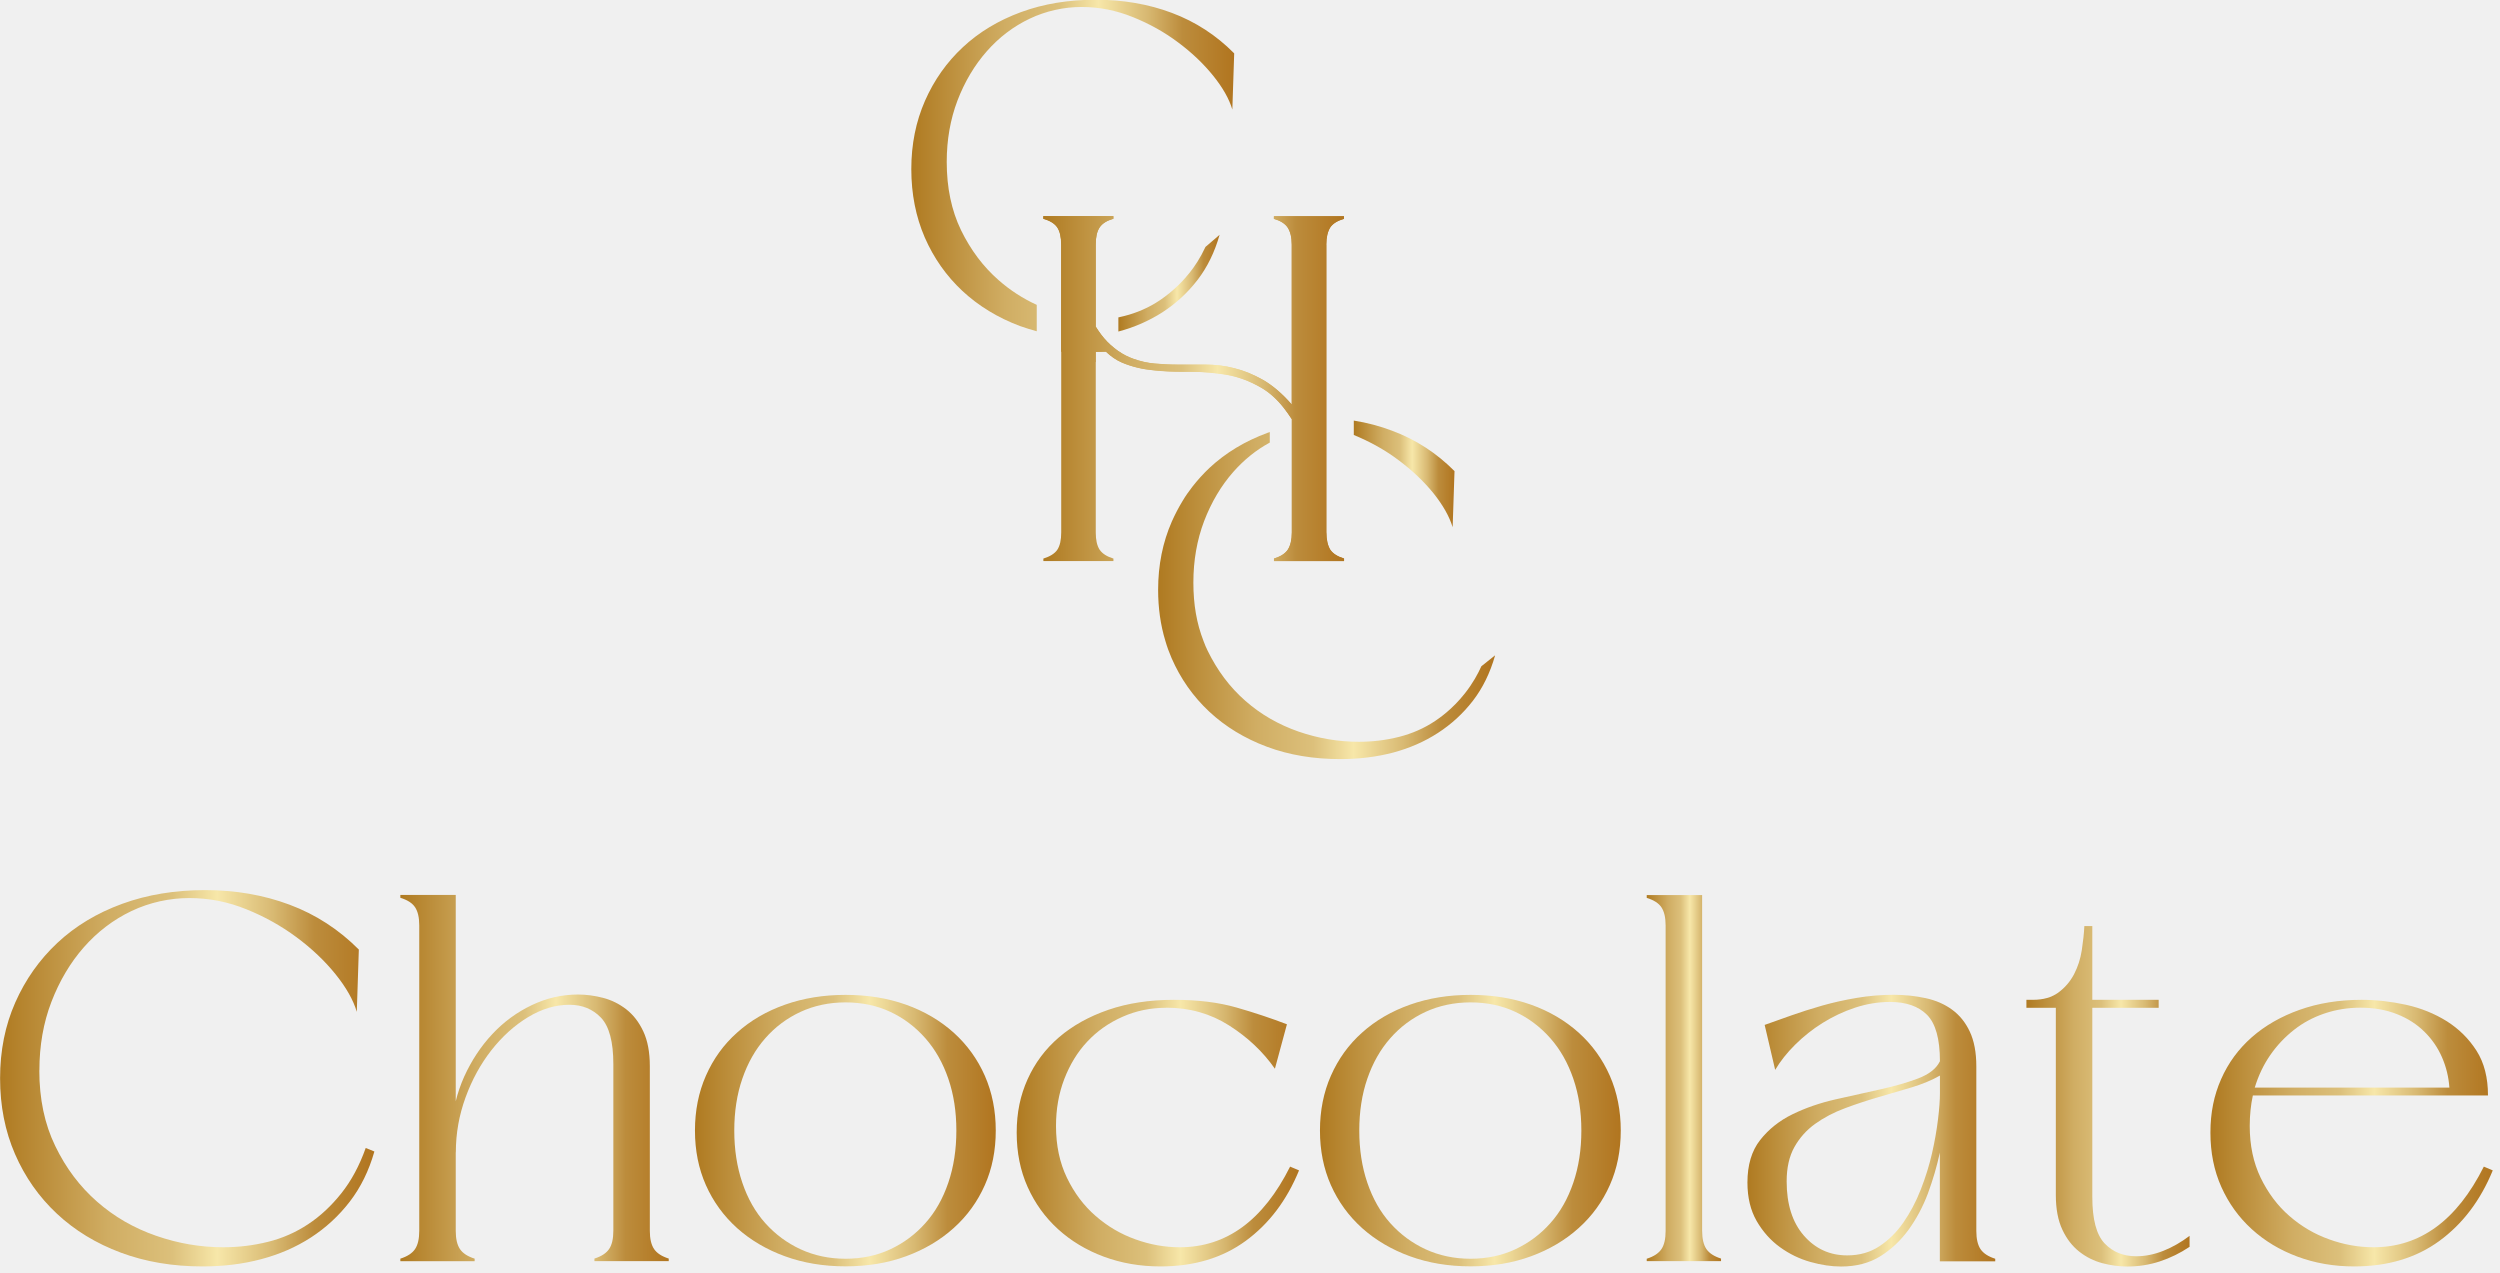
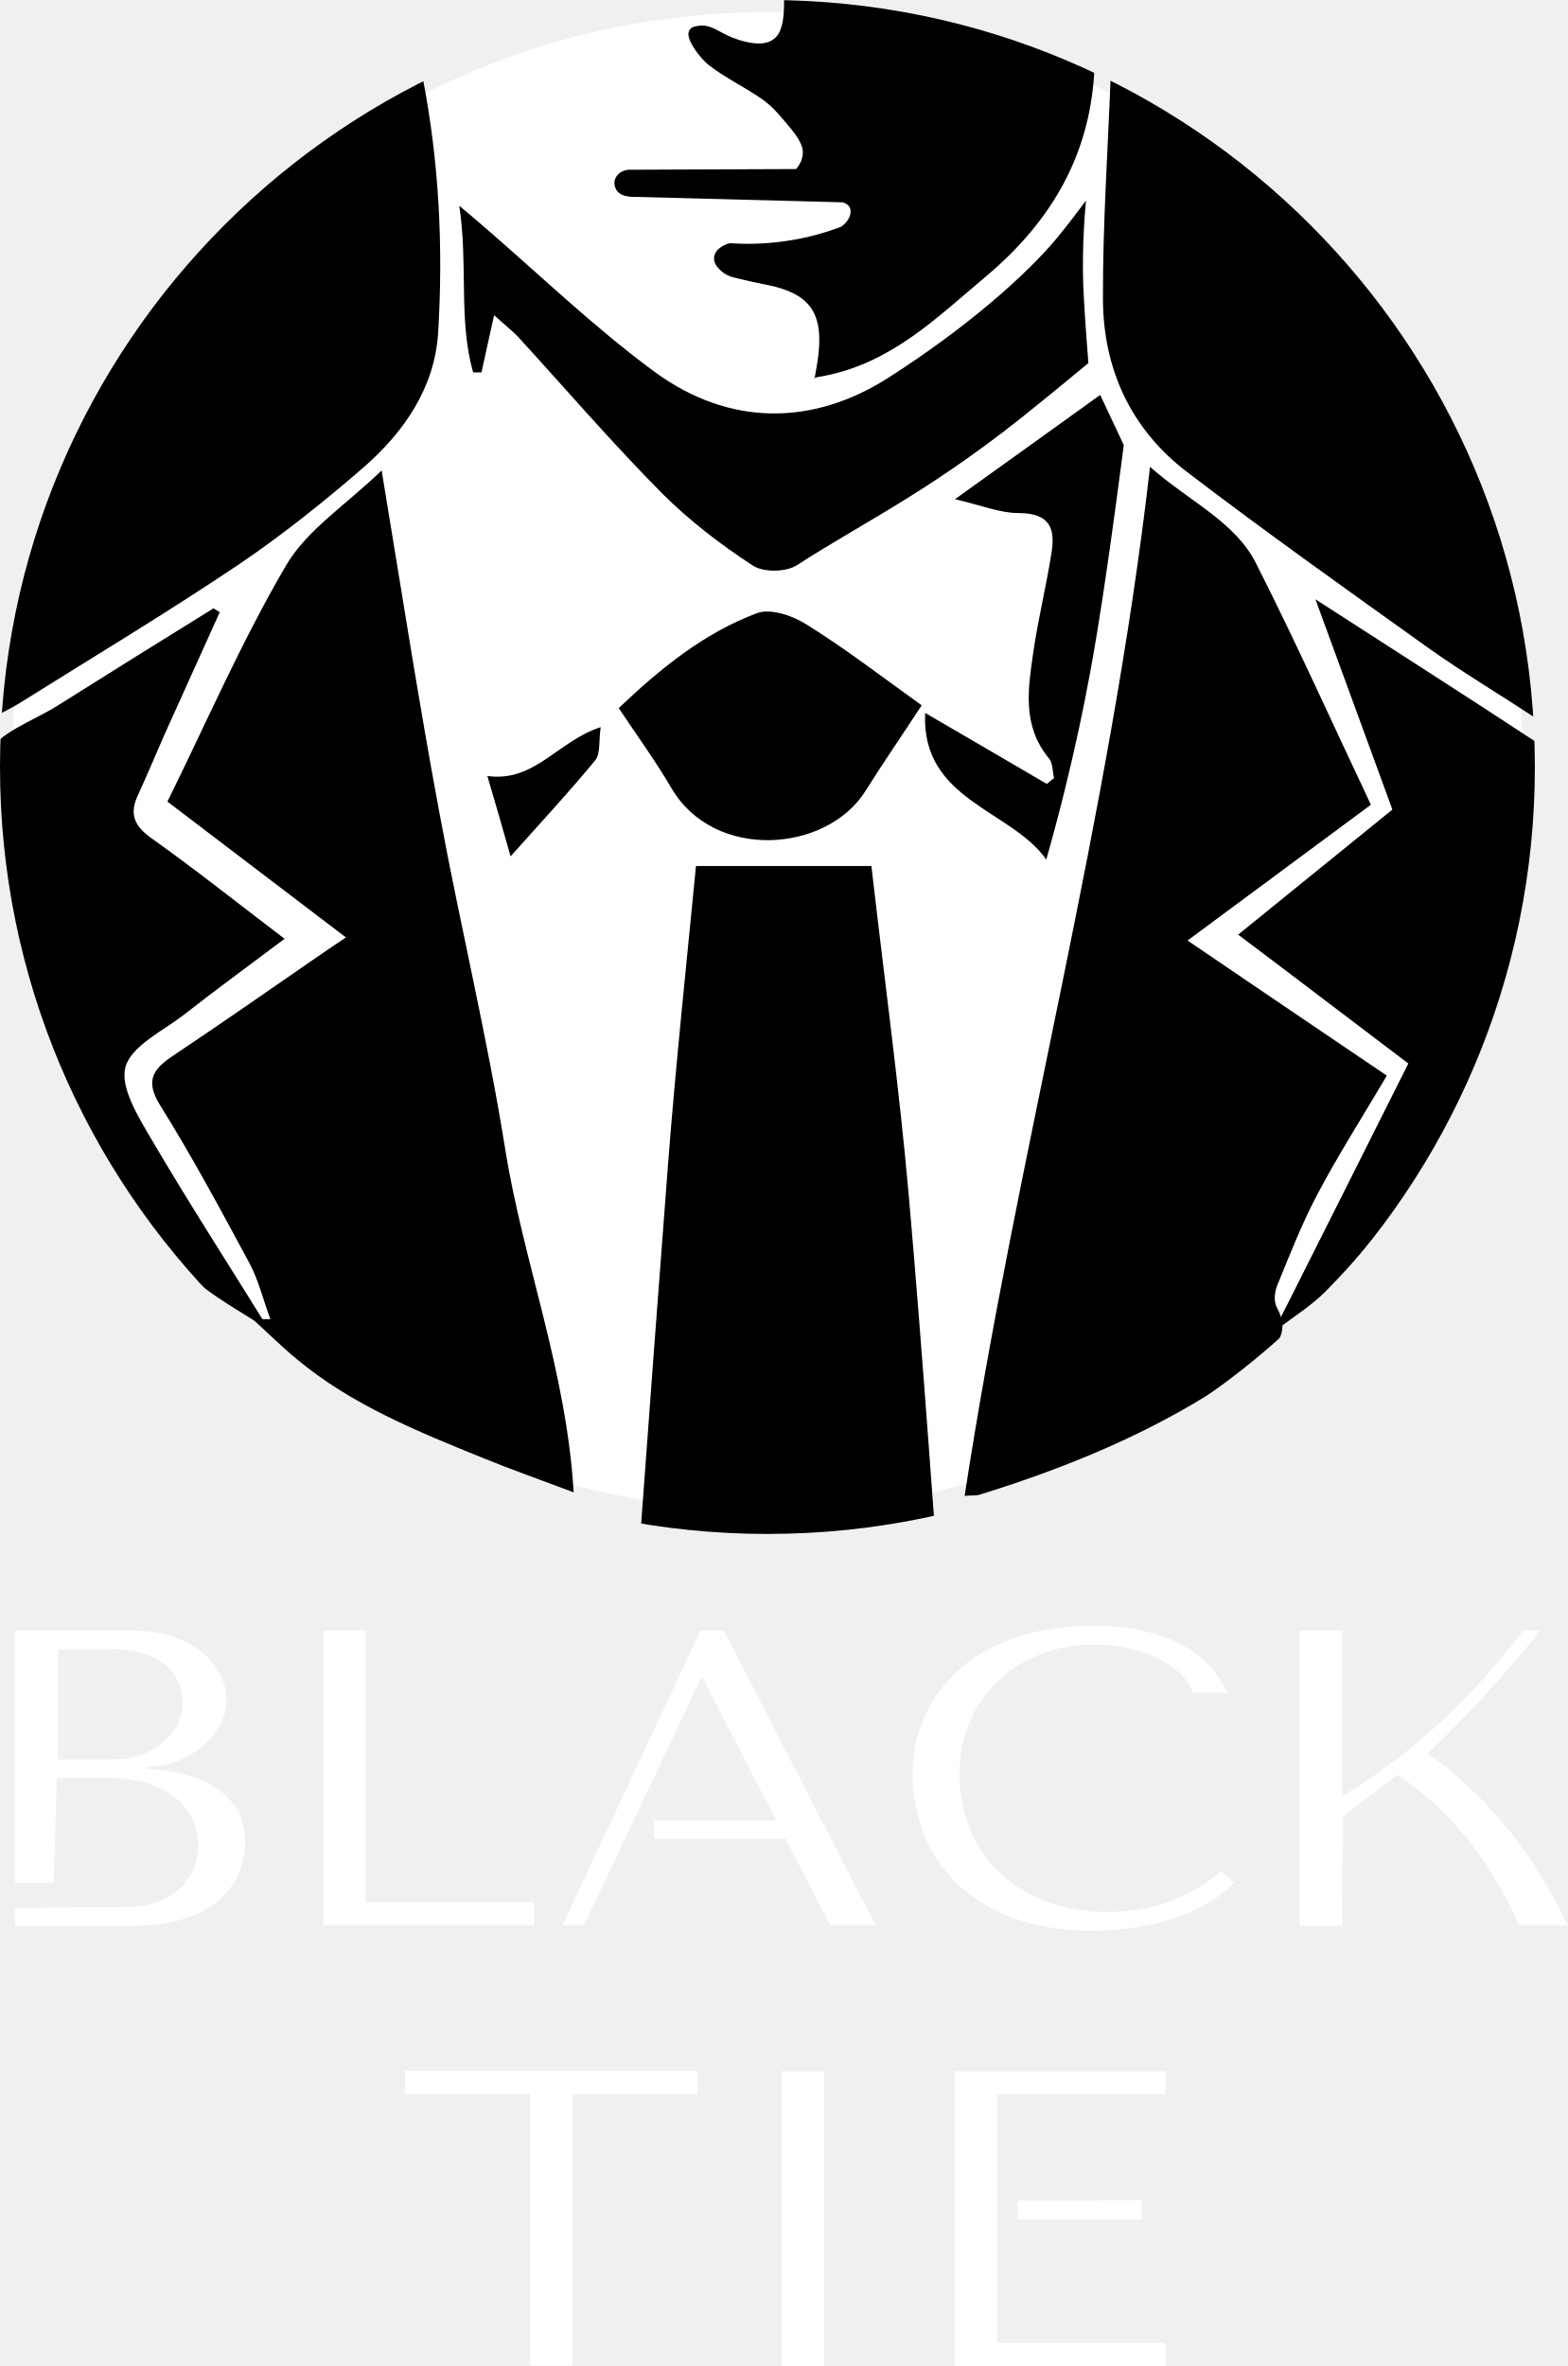
- <svg xmlns="http://www.w3.org/2000/svg" width="283" height="144" viewBox="0 0 283 144" fill="none">
-   <g clip-path="url(#clip0_1_51)">
-     <path d="M4.45 121.16C4.45 124.4 5.05 127.26 6.26 129.74C7.46 132.23 9.04 134.32 10.99 136.03C12.94 137.74 15.16 139.02 17.67 139.89C20.17 140.76 22.71 141.19 25.27 141.19C27.02 141.19 28.72 140.98 30.36 140.57C32 140.16 33.51 139.49 34.88 138.58C36.26 137.67 37.51 136.5 38.64 135.08C39.77 133.66 40.69 131.95 41.4 129.95L42.38 130.35C41.76 132.53 40.83 134.42 39.59 136.03C38.35 137.64 36.88 138.99 35.2 140.08C33.52 141.17 31.64 141.99 29.56 142.54C27.49 143.09 25.28 143.36 22.93 143.36C19.56 143.36 16.47 142.84 13.68 141.8C10.89 140.76 8.47 139.29 6.44 137.39C4.41 135.49 2.83 133.24 1.7 130.64C0.57 128.04 0.01 125.18 0.01 122.06C0.01 118.94 0.58 116.08 1.73 113.48C2.88 110.88 4.47 108.63 6.5 106.73C8.53 104.83 10.97 103.36 13.81 102.32C16.65 101.28 19.79 100.76 23.22 100.76C26.65 100.76 29.84 101.31 32.8 102.42C35.76 103.53 38.36 105.22 40.62 107.49L40.39 114.54C39.99 113.19 39.18 111.77 37.98 110.28C36.78 108.79 35.32 107.4 33.6 106.12C31.88 104.84 29.98 103.77 27.89 102.93C25.8 102.08 23.65 101.66 21.43 101.66C19.21 101.66 16.94 102.15 14.88 103.13C12.83 104.11 11.03 105.48 9.49 107.23C7.95 108.98 6.73 111.05 5.82 113.41C4.91 115.78 4.46 118.36 4.46 121.16H4.45Z" fill="url(#paint0_linear_1_51)" />
-     <path d="M51.59 130.46V139.33C51.59 140.24 51.75 140.92 52.07 141.4C52.39 141.87 52.94 142.23 53.73 142.48V142.77H45.32V142.48C46.11 142.23 46.66 141.87 46.98 141.4C47.3 140.93 47.46 140.24 47.46 139.33V104.76C47.46 103.85 47.3 103.17 46.98 102.69C46.66 102.22 46.11 101.87 45.32 101.63V101.31H51.59V124.66C51.82 123.72 52.14 122.79 52.54 121.89C53.37 120.06 54.43 118.45 55.73 117.06C57.03 115.67 58.52 114.58 60.2 113.78C61.88 112.98 63.62 112.58 65.43 112.58C66.37 112.58 67.32 112.71 68.28 112.96C69.23 113.21 70.1 113.64 70.9 114.26C71.69 114.88 72.33 115.7 72.82 116.75C73.31 117.79 73.56 119.1 73.56 120.68V139.32C73.56 140.23 73.72 140.91 74.04 141.39C74.36 141.86 74.91 142.22 75.7 142.47V142.76H67.29V142.47C68.08 142.22 68.63 141.86 68.95 141.39C69.27 140.92 69.43 140.23 69.43 139.32V120.45C69.43 117.93 68.96 116.18 68.03 115.2C67.1 114.23 65.91 113.74 64.46 113.74C62.88 113.74 61.32 114.21 59.78 115.14C58.24 116.07 56.86 117.32 55.63 118.88C54.41 120.44 53.43 122.22 52.7 124.23C51.97 126.23 51.6 128.3 51.6 130.44L51.59 130.46Z" fill="url(#paint1_linear_1_51)" />
-     <path d="M78.67 127.98C78.67 125.73 79.08 123.65 79.91 121.77C80.74 119.88 81.91 118.25 83.44 116.89C84.96 115.52 86.77 114.47 88.86 113.73C90.95 112.99 93.24 112.62 95.72 112.62C98.2 112.62 100.48 112.99 102.56 113.73C104.63 114.47 106.43 115.53 107.95 116.89C109.47 118.26 110.65 119.89 111.48 121.77C112.31 123.66 112.72 125.73 112.72 127.98C112.72 130.23 112.31 132.3 111.48 134.16C110.65 136.03 109.48 137.65 107.95 139.02C106.43 140.39 104.63 141.45 102.56 142.21C100.49 142.97 98.21 143.35 95.72 143.35C93.23 143.35 90.95 142.97 88.86 142.21C86.77 141.45 84.96 140.38 83.44 139.02C81.92 137.65 80.74 136.03 79.91 134.16C79.08 132.29 78.67 130.23 78.67 127.98ZM83.12 127.98C83.12 130.12 83.42 132.08 84.03 133.88C84.64 135.68 85.5 137.2 86.63 138.46C87.76 139.72 89.09 140.71 90.63 141.42C92.17 142.13 93.87 142.49 95.72 142.49C97.57 142.49 99.26 142.13 100.78 141.42C102.3 140.71 103.63 139.72 104.75 138.46C105.88 137.2 106.74 135.67 107.35 133.88C107.96 132.09 108.26 130.12 108.26 127.98C108.26 125.84 107.96 123.89 107.35 122.11C106.74 120.34 105.88 118.81 104.75 117.53C103.62 116.25 102.3 115.25 100.78 114.54C99.26 113.83 97.57 113.47 95.72 113.47C93.87 113.47 92.17 113.83 90.63 114.54C89.09 115.25 87.75 116.25 86.63 117.53C85.5 118.81 84.64 120.34 84.03 122.11C83.42 123.88 83.12 125.84 83.12 127.98Z" fill="url(#paint2_linear_1_51)" />
-     <path d="M132.02 114.08C130.25 114.08 128.59 114.42 127.05 115.11C125.51 115.79 124.18 116.73 123.08 117.91C121.97 119.09 121.11 120.51 120.48 122.14C119.85 123.78 119.54 125.55 119.54 127.46C119.54 129.66 119.95 131.61 120.78 133.33C121.61 135.05 122.69 136.49 124.03 137.65C125.37 138.82 126.87 139.7 128.52 140.29C130.18 140.89 131.85 141.19 133.55 141.19C138.83 141.19 142.99 138.15 146.04 132.06L147.05 132.49C145.66 135.88 143.65 138.54 141.01 140.47C138.37 142.4 135.15 143.36 131.36 143.36C129.07 143.36 126.93 142.99 124.94 142.25C122.95 141.51 121.23 140.47 119.77 139.14C118.31 137.81 117.16 136.22 116.33 134.37C115.5 132.52 115.09 130.47 115.09 128.21C115.09 125.95 115.5 124 116.33 122.16C117.16 120.32 118.34 118.74 119.88 117.42C121.42 116.1 123.29 115.06 125.47 114.31C127.65 113.56 130.13 113.18 132.88 113.18C135.63 113.18 137.95 113.47 140 114.06C142.05 114.65 143.94 115.28 145.68 115.95L144.32 120.98C142.97 119.05 141.24 117.42 139.13 116.08C137.02 114.74 134.65 114.07 132.01 114.07L132.02 114.08Z" fill="url(#paint3_linear_1_51)" />
-     <path d="M149.42 127.98C149.42 125.73 149.83 123.65 150.66 121.77C151.49 119.89 152.66 118.25 154.19 116.89C155.71 115.52 157.52 114.47 159.61 113.73C161.7 112.99 163.99 112.62 166.47 112.62C168.95 112.62 171.23 112.99 173.31 113.73C175.38 114.47 177.18 115.53 178.7 116.89C180.22 118.26 181.4 119.89 182.23 121.77C183.06 123.66 183.47 125.73 183.47 127.98C183.47 130.23 183.06 132.3 182.23 134.16C181.4 136.03 180.23 137.65 178.7 139.02C177.18 140.39 175.38 141.45 173.31 142.21C171.24 142.97 168.96 143.35 166.47 143.35C163.98 143.35 161.7 142.97 159.61 142.21C157.52 141.45 155.71 140.38 154.19 139.02C152.67 137.65 151.49 136.03 150.66 134.16C149.83 132.29 149.42 130.23 149.42 127.98ZM153.87 127.98C153.87 130.12 154.17 132.08 154.78 133.88C155.39 135.67 156.25 137.2 157.38 138.46C158.51 139.72 159.84 140.71 161.38 141.42C162.92 142.13 164.62 142.49 166.47 142.49C168.32 142.49 170.01 142.13 171.53 141.42C173.05 140.71 174.38 139.72 175.5 138.46C176.63 137.2 177.49 135.67 178.1 133.88C178.71 132.09 179.01 130.12 179.01 127.98C179.01 125.84 178.71 123.89 178.1 122.11C177.49 120.34 176.63 118.81 175.5 117.53C174.37 116.25 173.05 115.25 171.53 114.54C170.01 113.83 168.32 113.47 166.47 113.47C164.62 113.47 162.92 113.83 161.38 114.54C159.84 115.25 158.5 116.25 157.38 117.53C156.25 118.81 155.39 120.34 154.78 122.11C154.17 123.88 153.87 125.84 153.87 127.98Z" fill="url(#paint4_linear_1_51)" />
-     <path d="M186.41 142.49C187.2 142.24 187.75 141.88 188.07 141.41C188.39 140.94 188.55 140.25 188.55 139.34V104.77C188.55 103.86 188.39 103.18 188.07 102.7C187.75 102.23 187.2 101.88 186.41 101.64V101.32H192.68V139.32C192.68 140.23 192.84 140.91 193.16 141.39C193.48 141.86 194.03 142.22 194.82 142.47V142.76H186.41V142.47V142.49Z" fill="url(#paint5_linear_1_51)" />
-     <path d="M223.72 139.34C223.72 140.25 223.88 140.93 224.2 141.41C224.52 141.88 225.07 142.24 225.86 142.49V142.78H219.59V130.47C219.26 132.01 218.81 133.54 218.25 135.07C217.68 136.59 216.94 137.97 216.04 139.22C215.13 140.46 214.06 141.46 212.82 142.23C211.58 142.99 210.11 143.37 208.41 143.37C207.33 143.37 206.17 143.2 204.93 142.85C203.69 142.5 202.54 141.94 201.48 141.17C200.42 140.4 199.54 139.41 198.85 138.21C198.16 137.01 197.81 135.56 197.81 133.86C197.81 131.88 198.29 130.27 199.25 129.05C200.21 127.83 201.44 126.85 202.92 126.13C204.4 125.41 206.02 124.85 207.78 124.45C209.53 124.06 211.22 123.68 212.84 123.32C214.46 122.96 215.89 122.55 217.13 122.08C218.37 121.61 219.2 120.96 219.6 120.13C219.6 117.61 219.11 115.86 218.14 114.88C217.17 113.91 215.77 113.42 213.96 113.42C212.61 113.42 211.29 113.64 209.99 114.07C208.69 114.5 207.47 115.08 206.33 115.79C205.19 116.5 204.16 117.32 203.22 118.25C202.29 119.17 201.53 120.13 200.95 121.11L199.76 116.02C200.63 115.71 201.61 115.36 202.71 114.97C203.81 114.58 204.99 114.2 206.25 113.84C207.51 113.48 208.83 113.19 210.19 112.96C211.56 112.73 212.94 112.61 214.35 112.61C215.62 112.61 216.83 112.74 217.98 112.99C219.13 113.24 220.12 113.67 220.97 114.29C221.82 114.91 222.49 115.73 222.98 116.78C223.47 117.82 223.72 119.13 223.72 120.71V139.35V139.34ZM219.59 121.76C218.68 122.28 217.62 122.72 216.4 123.09C215.18 123.46 213.92 123.83 212.63 124.2C211.34 124.58 210.07 124.99 208.83 125.46C207.59 125.92 206.47 126.51 205.49 127.21C204.51 127.91 203.72 128.79 203.13 129.84C202.54 130.89 202.25 132.19 202.25 133.73C202.25 136.33 202.9 138.38 204.2 139.87C205.5 141.36 207.13 142.11 209.1 142.11C210.49 142.11 211.7 141.77 212.74 141.08C213.78 140.4 214.69 139.5 215.46 138.39C216.23 137.28 216.89 136.04 217.43 134.66C217.97 133.28 218.39 131.92 218.7 130.57C219.01 129.22 219.23 127.94 219.38 126.73C219.53 125.52 219.6 124.53 219.6 123.78V121.76H219.59Z" fill="url(#paint6_linear_1_51)" />
-     <path d="M232.71 114.08H229.39V113.18H230.11C231.29 113.18 232.25 112.91 233 112.36C233.75 111.81 234.34 111.12 234.78 110.29C235.21 109.46 235.51 108.55 235.66 107.56C235.81 106.57 235.91 105.66 235.95 104.83H236.85V113.18H244.36V114.08H236.85V135.5C236.85 138.02 237.31 139.77 238.24 140.75C239.16 141.72 240.36 142.21 241.82 142.21C242.84 142.21 243.87 142 244.9 141.59C245.93 141.18 246.92 140.61 247.86 139.9V141.14C246.8 141.85 245.68 142.4 244.49 142.79C243.31 143.18 242.08 143.37 240.81 143.37C239.87 143.37 238.92 143.24 237.98 142.99C237.04 142.74 236.17 142.31 235.38 141.69C234.59 141.07 233.95 140.25 233.46 139.2C232.97 138.16 232.72 136.85 232.72 135.27V114.09L232.71 114.08Z" fill="url(#paint7_linear_1_51)" />
-     <path d="M255.02 124.02C254.79 125.08 254.67 126.23 254.67 127.46C254.67 129.66 255.08 131.61 255.91 133.33C256.74 135.04 257.82 136.49 259.16 137.65C260.5 138.82 262 139.7 263.65 140.29C265.31 140.89 266.98 141.19 268.68 141.19C273.96 141.19 278.12 138.15 281.17 132.06L282.18 132.49C280.79 135.88 278.78 138.54 276.14 140.47C273.5 142.4 270.28 143.36 266.49 143.36C264.2 143.36 262.06 142.99 260.07 142.25C258.08 141.51 256.36 140.47 254.9 139.14C253.44 137.81 252.29 136.22 251.46 134.37C250.63 132.52 250.22 130.47 250.22 128.21C250.22 125.95 250.62 124 251.43 122.16C252.24 120.32 253.4 118.74 254.9 117.42C256.4 116.1 258.21 115.06 260.32 114.31C262.43 113.56 264.77 113.18 267.33 113.18C268.99 113.18 270.66 113.37 272.36 113.74C274.06 114.12 275.59 114.74 276.97 115.6C278.35 116.47 279.47 117.58 280.34 118.94C281.21 120.3 281.64 121.99 281.64 124.01H255.02V124.02ZM255.25 123.12H277.27C277.19 121.94 276.92 120.81 276.45 119.72C275.98 118.63 275.32 117.66 274.47 116.82C273.62 115.97 272.59 115.3 271.36 114.81C270.13 114.32 268.75 114.07 267.21 114.07C265.78 114.07 264.43 114.29 263.15 114.72C261.87 115.15 260.71 115.77 259.68 116.58C258.65 117.39 257.75 118.34 256.99 119.44C256.23 120.54 255.65 121.76 255.24 123.11L255.25 123.12Z" fill="url(#paint8_linear_1_51)" />
-     <path d="M150.14 60.29C150.14 61.13 150.3 61.78 150.58 62.24C150.88 62.68 151.39 63.01 152.14 63.24V63.52H144.21V63.24C144.95 63.01 145.47 62.68 145.77 62.24C146.07 61.78 146.23 61.12 146.23 60.29V47.46C145.93 47 145.63 46.58 145.32 46.18C144.53 45.18 143.67 44.41 142.74 43.88C141.46 43.14 140.14 42.65 138.79 42.42C137.49 42.21 136.14 42.09 134.81 42.09H133.88C132.74 42.09 131.67 42.04 130.63 41.93C129.35 41.81 128.14 41.53 127 41.05C126.35 40.77 125.74 40.35 125.19 39.82L124.03 39.84V41L120.12 39.81V27.7C120.12 26.84 119.98 26.21 119.68 25.75C119.38 25.31 118.84 24.98 118.1 24.77V24.47H126.03V24.77C125.29 24.98 124.77 25.3 124.47 25.75C124.17 26.21 124.03 26.84 124.03 27.7V36.98C124.24 37.31 124.43 37.58 124.63 37.86C125.09 38.46 125.56 38.95 126.07 39.35C126.23 39.49 126.42 39.63 126.58 39.75H126.6C127.16 40.15 127.72 40.42 128.32 40.63C129.09 40.91 129.9 41.09 130.71 41.16C131.52 41.23 132.38 41.28 133.27 41.28H136.46C137.53 41.28 138.62 41.4 139.69 41.68C140.78 41.94 141.85 42.38 142.97 43.01C144.06 43.64 145.16 44.57 146.22 45.8V27.71C146.22 26.85 146.06 26.22 145.76 25.76C145.46 25.32 144.95 24.99 144.2 24.78V24.48H152.13V24.78C151.39 24.99 150.87 25.31 150.57 25.76C150.29 26.22 150.13 26.85 150.13 27.71V60.3L150.14 60.29Z" fill="url(#paint9_linear_1_51)" />
-     <path d="M150.14 27.7C150.14 26.84 150.3 26.21 150.58 25.75C150.88 25.31 151.39 24.98 152.14 24.77V24.47H144.21V24.77C144.95 24.98 145.47 25.3 145.77 25.75C146.07 26.21 146.23 26.84 146.23 27.7V45.79C145.16 44.56 144.07 43.63 142.98 43C141.86 42.37 140.79 41.93 139.7 41.67C138.63 41.39 137.54 41.27 136.47 41.27H133.28C132.4 41.27 131.54 41.22 130.72 41.15C129.91 41.08 129.09 40.89 128.33 40.62C127.73 40.41 127.17 40.13 126.61 39.74H126.59C126.43 39.62 126.24 39.48 126.08 39.34C125.57 38.94 125.1 38.46 124.64 37.85C124.43 37.57 124.24 37.29 124.04 36.97V27.69C124.04 26.83 124.18 26.2 124.48 25.74C124.78 25.3 125.29 24.97 126.04 24.76V24.46H118.11V24.76C118.85 24.97 119.39 25.29 119.69 25.74C119.99 26.2 120.13 26.83 120.13 27.69V60.28C120.13 61.12 119.99 61.77 119.69 62.23C119.39 62.67 118.85 63 118.11 63.23V63.51H126.04V63.23C125.3 63 124.78 62.67 124.48 62.23C124.18 61.77 124.04 61.11 124.04 60.28V39.82L125.2 39.8C125.76 40.33 126.36 40.75 127.01 41.03C128.15 41.52 129.36 41.8 130.64 41.91C131.69 42.03 132.76 42.07 133.89 42.07H134.82C136.15 42.07 137.49 42.19 138.8 42.4C140.15 42.63 141.47 43.12 142.75 43.86C143.68 44.39 144.54 45.16 145.33 46.16C145.63 46.56 145.93 46.97 146.24 47.44V60.27C146.24 61.11 146.08 61.76 145.78 62.22C145.48 62.66 144.97 62.99 144.22 63.22V63.5H152.15V63.22C151.41 62.99 150.89 62.66 150.59 62.22C150.31 61.76 150.15 61.1 150.15 60.27V27.7H150.14Z" fill="url(#paint10_linear_1_51)" />
-     <path d="M139.71 6.06L139.5 12.4C139.14 11.19 138.41 9.91 137.33 8.57C136.24 7.22 134.93 5.97 133.39 4.82C131.85 3.66 130.14 2.7 128.25 1.94C126.37 1.18 124.44 0.79 122.44 0.79C120.44 0.79 118.39 1.24 116.55 2.12C114.7 3 113.08 4.24 111.7 5.81C110.31 7.39 109.21 9.24 108.39 11.37C107.58 13.5 107.17 15.83 107.17 18.33C107.17 21.25 107.71 23.83 108.79 26.06C109.88 28.29 111.29 30.18 113.05 31.72C114.35 32.86 115.78 33.79 117.36 34.51V37.5C116.71 37.32 116.09 37.13 115.47 36.91C112.96 35.97 110.78 34.64 108.95 32.94C107.12 31.23 105.7 29.21 104.68 26.87C103.67 24.53 103.16 21.95 103.16 19.14C103.16 16.33 103.68 13.76 104.71 11.41C105.74 9.07 107.17 7.04 109 5.34C110.83 3.63 113.03 2.31 115.58 1.37C118.14 0.43 120.96 -0.03 124.04 -0.03C127.12 -0.03 130 0.46 132.66 1.46C135.32 2.46 137.67 3.98 139.7 6.03L139.71 6.06Z" fill="url(#paint11_linear_1_51)" />
-     <path d="M138.06 26.58C137.5 28.54 136.67 30.25 135.55 31.7C134.43 33.15 133.11 34.36 131.59 35.35C130.1 36.3 128.43 37.05 126.6 37.53V35.93C126.81 35.88 127.03 35.84 127.24 35.78C128.72 35.41 130.08 34.81 131.31 33.98C132.96 32.87 134.08 31.61 134.69 30.84C135.23 30.16 135.88 29.2 136.46 27.95C136.99 27.49 137.53 27.04 138.06 26.58Z" fill="url(#paint12_linear_1_51)" />
-     <path d="M164.65 53.34L164.44 59.68C164.07 58.47 163.35 57.19 162.27 55.84C161.18 54.5 159.87 53.25 158.33 52.1C156.81 50.95 155.1 50 153.25 49.24V47.61C154.76 47.85 156.23 48.24 157.62 48.77C160.28 49.77 162.63 51.29 164.66 53.34H164.65Z" fill="url(#paint13_linear_1_51)" />
-     <path d="M169.24 74.21C168.68 76.17 167.85 77.88 166.73 79.33C165.61 80.78 164.29 81.99 162.77 82.97C161.26 83.95 159.57 84.69 157.71 85.19C155.84 85.68 153.85 85.93 151.73 85.93C148.7 85.93 145.92 85.47 143.41 84.53C140.9 83.59 138.72 82.27 136.89 80.56C135.06 78.85 133.64 76.83 132.62 74.49C132.35 73.87 132.11 73.21 131.92 72.55C131.37 70.75 131.1 68.81 131.1 66.77C131.1 63.96 131.62 61.39 132.65 59.04C133.01 58.24 133.41 57.46 133.85 56.74C134.19 56.16 134.58 55.61 134.99 55.08C135.58 54.33 136.22 53.62 136.92 52.96C138.75 51.25 140.95 49.93 143.5 48.99C143.58 48.96 143.65 48.94 143.74 48.91V50.1C142.19 50.94 140.82 52.05 139.61 53.42C138.22 55 137.13 56.85 136.31 58.98C135.5 61.11 135.09 63.44 135.09 65.95C135.09 68.46 135.47 70.58 136.23 72.54C136.37 72.93 136.53 73.31 136.71 73.67C137.8 75.9 139.21 77.79 140.97 79.33C142.72 80.87 144.72 82.02 146.98 82.81C149.24 83.59 151.52 83.97 153.82 83.97C155.4 83.97 156.92 83.78 158.39 83.41C159.87 83.03 161.22 82.44 162.46 81.61C162.89 81.32 164.4 80.31 165.84 78.47C166.74 77.33 167.32 76.24 167.69 75.42C168.2 75.02 168.7 74.61 169.21 74.21H169.24Z" fill="url(#paint14_linear_1_51)" />
+ <svg xmlns="http://www.w3.org/2000/svg" width="108" height="163" viewBox="0 0 108 163" fill="none">
+   <path d="M1.047 112.331H9.092C10.201 112.331 11.185 112.482 12.017 112.784C12.849 113.085 13.53 113.477 14.035 113.929C14.564 114.381 14.943 114.893 15.22 115.466C15.497 116.038 15.598 116.581 15.598 117.123C15.598 117.756 15.447 118.329 15.144 118.871C14.842 119.414 14.438 119.896 13.934 120.318C13.43 120.74 12.849 121.071 12.194 121.343C11.538 121.614 10.832 121.734 10.075 121.734V121.855C10.555 121.855 11.16 121.945 11.941 122.066C12.723 122.186 13.455 122.427 14.186 122.759C14.917 123.121 15.548 123.603 16.077 124.266C16.607 124.929 16.884 125.803 16.884 126.918C16.884 127.611 16.758 128.304 16.481 128.997C16.203 129.691 15.775 130.293 15.17 130.836C14.564 131.378 13.783 131.83 12.774 132.162C11.79 132.493 10.58 132.674 9.117 132.674H1.022V112.362L1.047 112.331ZM7.831 121.222C8.487 121.222 9.067 121.132 9.647 120.921C10.227 120.71 10.706 120.469 11.16 120.107C11.588 119.745 11.941 119.353 12.194 118.871C12.446 118.389 12.572 117.877 12.572 117.304C12.572 116.852 12.496 116.43 12.32 115.978C12.143 115.526 11.866 115.134 11.488 114.803C11.109 114.441 10.63 114.17 10.05 113.959C9.47 113.748 8.739 113.627 7.907 113.627H3.998V121.222H7.856H7.831ZM1.047 131.438C1.198 131.438 1.375 131.438 1.526 131.438C6.091 131.378 8.058 131.378 8.638 131.378C8.638 131.378 8.714 131.378 8.789 131.378C9.142 131.378 9.798 131.348 10.58 131.107C11.185 130.926 11.715 130.655 12.168 130.293C12.623 129.932 12.976 129.48 13.253 128.967C13.53 128.455 13.656 127.852 13.656 127.159C13.656 126.526 13.53 125.954 13.278 125.381C13.026 124.808 12.648 124.326 12.143 123.904C11.639 123.482 11.008 123.151 10.227 122.88C9.445 122.638 8.537 122.488 7.478 122.488H3.922C3.846 124.899 3.771 127.31 3.695 129.721C2.787 129.721 1.879 129.721 0.997 129.721" fill="white" />
+   <path d="M22.281 132.644V112.331H25.207V131.047H36.807V132.644H22.281Z" fill="white" />
+   <path d="M43.061 126.677L40.237 132.644H38.749L48.257 112.331H49.87L60.336 132.644H57.209L54.133 126.677H43.036H43.061ZM48.433 115.586H48.307C46.567 119.293 44.827 122.97 43.061 126.677C43.717 126.677 44.398 126.677 45.054 126.677V125.411C45.054 125.411 47.424 125.411 47.45 125.411C47.525 125.411 53.401 125.411 53.477 125.411C51.787 122.156 50.123 118.901 48.433 115.647V115.586Z" fill="white" />
+   <path d="M85.051 129.691C84.774 129.992 84.37 130.323 83.841 130.715C83.311 131.107 82.63 131.469 81.823 131.8C81.016 132.132 80.083 132.433 78.999 132.644C77.914 132.855 76.678 133.006 75.317 133.006C73.148 133.006 71.282 132.704 69.718 132.102C68.154 131.499 66.868 130.685 65.86 129.691C64.851 128.696 64.12 127.551 63.615 126.255C63.136 124.959 62.884 123.663 62.884 122.307C62.884 120.74 63.186 119.323 63.792 118.058C64.397 116.792 65.229 115.707 66.339 114.803C67.423 113.899 68.735 113.205 70.273 112.723C71.811 112.241 73.501 112 75.367 112C76.653 112 77.788 112.121 78.797 112.362C79.806 112.603 80.688 112.904 81.445 113.326C82.201 113.718 82.832 114.23 83.336 114.773C83.841 115.315 84.244 115.948 84.572 116.611H82.201C82.05 116.219 81.798 115.797 81.42 115.406C81.041 115.014 80.562 114.652 79.982 114.351C79.402 114.049 78.721 113.778 77.965 113.597C77.208 113.416 76.351 113.296 75.443 113.296C74.081 113.296 72.845 113.507 71.71 113.959C70.576 114.411 69.567 115.014 68.735 115.827C67.902 116.611 67.247 117.575 66.793 118.66C66.339 119.745 66.112 120.951 66.112 122.277C66.112 123.512 66.339 124.718 66.767 125.833C67.196 126.978 67.852 127.973 68.709 128.847C69.567 129.721 70.626 130.414 71.912 130.926C73.198 131.439 74.686 131.71 76.351 131.71C79.352 131.71 81.949 130.776 84.118 128.937L85.076 129.721L85.051 129.691Z" fill="white" />
+   <path d="M89.565 112.331H92.491V123.754C94.987 122.217 97.938 120.077 100.939 117.003C102.477 115.405 103.814 113.838 104.949 112.331H106.134C104.419 114.471 102.528 116.641 100.384 118.811C99.703 119.504 99.047 120.167 98.367 120.8C99.88 121.855 101.796 123.482 103.738 125.803C105.781 128.274 107.118 130.745 108 132.644H104.646C104.016 131.167 103.083 129.299 101.67 127.43C99.754 124.838 97.736 123.241 96.299 122.277C95.038 123.241 93.777 124.175 92.516 125.14C92.516 127.641 92.491 130.143 92.465 132.674H89.54V112.362L89.565 112.331Z" fill="white" />
+   <path d="M36.53 162.97V144.255H27.905V142.657H48.055V144.255H39.455V162.97H36.53Z" fill="white" />
+   <path d="M56.78 142.687V163H53.855V142.687H56.78Z" fill="white" />
+   <path d="M80.31 142.687V144.285H68.709V152.904H70.121V151.608C72.971 151.608 75.821 151.608 78.671 151.578V152.904H68.709V161.402H80.31V163H65.784V142.687H80.31Z" fill="white" />
+   <path d="M52.876 104.031C81.617 104.031 104.917 80.93 104.917 52.433C104.917 23.936 81.617 0.835 52.876 0.835C24.135 0.835 0.836 23.936 0.836 52.433C0.836 80.93 24.135 104.031 52.876 104.031Z" fill="white" />
+   <mask id="mask0_201_56" style="mask-type:luminance" maskUnits="userSpaceOnUse" x="0" y="0" width="106" height="106">
+     <path d="M52.876 105.677C82.079 105.677 105.753 82.021 105.753 52.839C105.753 23.657 82.079 0 52.876 0C23.674 0 0 23.657 0 52.839C0 82.021 23.674 105.677 52.876 105.677Z" fill="white" />
+   </mask>
+   <g mask="url(#mask0_201_56)">
+     <path d="M17.339 90.881H18.628C18.127 89.52 17.816 88.208 17.195 87.038C15.213 83.363 13.231 79.664 11.01 76.108C10.03 74.509 10.484 73.697 11.87 72.767C15.117 70.595 18.318 68.375 21.518 66.156C22.139 65.726 22.736 65.32 23.835 64.581C19.631 61.383 15.619 58.328 11.535 55.225C14.234 49.76 16.646 44.175 19.727 38.925C21.16 36.491 23.883 34.748 26.295 32.41C27.656 40.619 28.85 48.352 30.283 56.037C31.716 63.793 33.579 71.454 34.821 79.234C36.063 86.967 39.024 94.413 39.526 102.813C37.066 101.883 35.155 101.214 33.292 100.451C28.755 98.613 24.217 96.775 20.467 93.649C19.392 92.766 18.413 91.787 17.386 90.857L17.339 90.904V90.881Z" fill="black" />
+     <path d="M79.219 32.147C81.917 34.534 85.094 35.942 86.527 38.782C89.297 44.247 91.805 49.832 94.456 55.44C90.324 58.495 86.216 61.55 81.822 64.795C86.694 68.113 91.184 71.144 95.554 74.103C93.835 77.015 92.187 79.592 90.778 82.265C89.703 84.294 88.867 86.442 88.007 88.542C87.817 89.019 87.745 89.663 87.984 90.093C88.891 91.764 88.031 92.742 86.67 93.768C80.962 98.016 74.418 100.833 67.468 102.981C67.254 103.052 66.967 103.004 66.465 103.052C70.072 79.473 76.472 56.395 79.243 32.123L79.219 32.147Z" fill="black" />
+     <path d="M29.113 5.298C30.259 11.145 30.546 17.04 30.188 22.935C29.949 26.706 27.847 29.761 25.053 32.195C22.33 34.557 19.488 36.825 16.503 38.853C11.535 42.195 6.4 45.273 1.337 48.447C0.716 48.829 0.048 49.139 -0.669 49.521C0.286 28.066 16.694 10.835 29.137 5.322L29.113 5.298Z" fill="black" />
+     <path d="M105.848 49.498C103.269 47.803 100.785 46.323 98.468 44.677C92.856 40.667 87.243 36.682 81.774 32.505C77.929 29.57 76.019 25.441 75.995 20.644C75.971 15.56 76.329 10.501 76.544 4.869C83.733 8.878 89.56 13.58 94.337 19.522C101.31 28.185 105.705 37.875 105.848 49.498Z" fill="black" />
+     <path d="M56.124 26.085C56.244 25.369 56.363 24.797 56.411 24.224C56.673 21.479 55.694 20.214 52.924 19.642C52.375 19.522 51.825 19.427 51.276 19.284C50.512 19.116 50.154 19.045 49.771 18.735C49.58 18.567 49.174 18.233 49.198 17.78C49.198 17.326 49.652 16.921 50.273 16.754C51.324 16.825 52.637 16.825 54.118 16.61C55.67 16.396 56.96 15.99 57.939 15.632C58.536 15.226 58.727 14.63 58.536 14.272C58.513 14.224 58.393 14.033 58.059 13.938C48.1 13.675 43.466 13.556 43.466 13.556C43.466 13.556 42.941 13.532 42.654 13.293C42.416 13.102 42.296 12.768 42.344 12.458C42.439 12.004 42.917 11.646 43.514 11.694L54.858 11.646C55.05 11.408 55.288 11.05 55.312 10.596C55.336 10.238 55.264 9.713 54.166 8.472C53.617 7.828 53.211 7.327 52.47 6.802C51.252 5.966 49.891 5.322 48.744 4.415C48.721 4.391 48.506 4.2 48.267 3.914C48.147 3.771 47.168 2.625 47.502 2.076C47.622 1.862 47.885 1.814 48.076 1.79C48.959 1.623 49.509 2.219 50.488 2.601C50.822 2.721 52.446 3.365 53.306 2.697C53.831 2.315 54.023 1.48 54.023 0.191C54.023 -0.453 54.023 -1.098 54.023 -1.838C61.187 -1.647 67.851 0.143 74.323 2.697C75.159 3.031 75.445 3.389 75.421 4.415C75.23 10.453 72.555 15.179 67.874 19.093C64.579 21.861 61.522 24.892 57.032 25.846C56.745 25.918 56.459 25.942 56.053 26.038L56.124 26.085Z" fill="black" />
+     <path d="M88.008 91.239C90.969 85.368 93.907 79.497 97.035 73.268C93.214 70.38 89.345 67.421 85.309 64.39C89.011 61.383 92.546 58.519 95.937 55.774C94.17 50.953 92.45 46.228 90.635 41.288C95.889 44.677 100.857 47.851 105.8 51.096C106.111 51.287 106.302 51.932 106.278 52.337C105.418 66.299 101.358 78.924 91.28 89.019C90.324 89.974 89.154 90.69 88.079 91.525C88.056 91.43 88.008 91.358 87.984 91.263L88.008 91.239Z" fill="black" />
+     <path d="M18.724 91.764C16.742 90.403 14.473 89.305 12.801 87.611C4.896 79.52 0.382 69.783 -0.717 58.495C-0.717 58.376 -0.717 58.256 -0.74 58.137C-0.86 56.06 -1.696 53.65 -0.908 52.027C-0.167 50.476 2.269 49.688 3.964 48.614C7.523 46.371 11.129 44.128 14.712 41.908C14.855 42.004 14.998 42.075 15.142 42.171C13.852 45.011 12.586 47.851 11.296 50.691C10.699 52.051 10.126 53.435 9.505 54.772C8.908 56.06 9.219 56.872 10.413 57.731C13.47 59.903 16.407 62.242 19.608 64.676C17.195 66.49 14.903 68.16 12.682 69.903C11.225 71.024 9.051 72.051 8.645 73.506C8.263 74.914 9.529 76.943 10.437 78.494C13.088 83.005 15.93 87.396 18.676 91.835L18.7 91.787L18.724 91.764Z" fill="black" />
+     <path d="M34.033 21.765C33.698 23.269 33.436 24.462 33.173 25.656H32.6C31.573 22.052 32.266 18.305 31.645 14.176C32.409 14.821 32.815 15.155 33.221 15.513C37.161 18.902 40.935 22.553 45.09 25.608C50.225 29.379 55.981 29.355 61.187 26.038C66.752 22.482 70.74 18.878 72.747 16.491C73.654 15.393 74.347 14.463 74.824 13.818C74.562 16.682 74.586 18.973 74.681 20.548C74.753 22.028 74.992 25.011 74.992 25.011C74.992 25.011 72.078 27.422 71.791 27.637C64.436 33.698 59.802 35.775 54.93 38.925C54.166 39.426 52.59 39.45 51.849 38.949C49.652 37.517 47.503 35.87 45.64 34.009C42.225 30.572 39.048 26.873 35.776 23.293C35.322 22.792 34.773 22.386 34.081 21.742L34.033 21.765Z" fill="black" />
+     <path d="M63.504 48.591C62.119 50.715 60.829 52.576 59.635 54.485C56.984 58.733 49.222 59.354 46.261 54.294C45.186 52.457 43.92 50.715 42.63 48.782C45.496 46.061 48.505 43.603 52.16 42.242C53.115 41.884 54.667 42.433 55.623 43.054C58.297 44.724 60.805 46.657 63.504 48.591Z" fill="black" />
+     <path d="M72.102 59.235C69.69 55.774 63.456 55.154 63.743 49.116C66.824 50.906 69.475 52.457 72.126 54.008C72.293 53.865 72.46 53.722 72.627 53.602C72.508 53.149 72.556 52.576 72.269 52.242C70.406 49.975 70.836 47.445 71.194 44.939C71.529 42.624 72.102 40.333 72.46 38.018C72.675 36.538 72.46 35.345 70.167 35.345C68.902 35.345 67.636 34.82 65.797 34.391C69.14 32.004 72.484 29.593 75.804 27.207C77.189 30.142 77.428 30.667 77.428 30.667C77.428 30.667 76.425 38.519 75.636 43.292C75.016 47.159 73.965 52.624 72.078 59.259L72.102 59.235Z" fill="black" />
+     <path d="M35.179 58.996C34.606 56.991 34.128 55.297 33.579 53.459C36.851 53.913 38.427 51.049 41.389 50.094C41.245 51.049 41.389 51.908 41.007 52.385C39.239 54.533 37.353 56.562 35.179 58.996Z" fill="black" />
+     <path d="M47.956 59.664H60.041C60.925 67.373 61.952 74.867 62.62 82.408C63.623 93.864 64.388 105.343 65.271 116.799C65.677 122.121 66.155 127.419 66.418 132.741C66.465 133.529 65.677 134.626 64.961 135.104C61.999 137.132 58.966 139.113 55.838 140.855C55.097 141.261 53.688 141.022 52.876 140.545C49.628 138.66 46.452 136.631 43.347 134.507C42.75 134.101 42.177 133.051 42.224 132.335C43.443 114.866 44.708 97.42 46.046 79.974C46.571 73.244 47.288 66.514 47.956 59.64V59.664Z" fill="black" />
  </g>
-   <defs>
-     <linearGradient id="paint0_linear_1_51" x1="9.76522e-06" y1="122.05" x2="42.37" y2="122.05" gradientUnits="userSpaceOnUse">
-       <stop stop-color="#AF7A21" />
-       <stop offset="0.29" stop-color="#D0AD63" />
-       <stop offset="0.46" stop-color="#DCC07B" />
-       <stop offset="0.58" stop-color="#F7E7A9" />
-       <stop offset="0.73" stop-color="#D8B972" />
-       <stop offset="0.84" stop-color="#BC8C3C" />
-       <stop offset="1" stop-color="#B1751F" />
-     </linearGradient>
-     <linearGradient id="paint1_linear_1_51" x1="45.32" y1="122.05" x2="75.69" y2="122.05" gradientUnits="userSpaceOnUse">
-       <stop stop-color="#AF7A21" />
-       <stop offset="0.29" stop-color="#D0AD63" />
-       <stop offset="0.46" stop-color="#DCC07B" />
-       <stop offset="0.58" stop-color="#F7E7A9" />
-       <stop offset="0.73" stop-color="#D8B972" />
-       <stop offset="0.84" stop-color="#BC8C3C" />
-       <stop offset="1" stop-color="#B1751F" />
-     </linearGradient>
-     <linearGradient id="paint2_linear_1_51" x1="78.67" y1="127.98" x2="112.71" y2="127.98" gradientUnits="userSpaceOnUse">
-       <stop stop-color="#AF7A21" />
-       <stop offset="0.29" stop-color="#D0AD63" />
-       <stop offset="0.46" stop-color="#DCC07B" />
-       <stop offset="0.58" stop-color="#F7E7A9" />
-       <stop offset="0.73" stop-color="#D8B972" />
-       <stop offset="0.84" stop-color="#BC8C3C" />
-       <stop offset="1" stop-color="#B1751F" />
-     </linearGradient>
-     <linearGradient id="paint3_linear_1_51" x1="115.08" y1="128.27" x2="147.05" y2="128.27" gradientUnits="userSpaceOnUse">
-       <stop stop-color="#AF7A21" />
-       <stop offset="0.29" stop-color="#D0AD63" />
-       <stop offset="0.46" stop-color="#DCC07B" />
-       <stop offset="0.58" stop-color="#F7E7A9" />
-       <stop offset="0.73" stop-color="#D8B972" />
-       <stop offset="0.84" stop-color="#BC8C3C" />
-       <stop offset="1" stop-color="#B1751F" />
-     </linearGradient>
-     <linearGradient id="paint4_linear_1_51" x1="149.42" y1="127.98" x2="183.46" y2="127.98" gradientUnits="userSpaceOnUse">
-       <stop stop-color="#AF7A21" />
-       <stop offset="0.29" stop-color="#D0AD63" />
-       <stop offset="0.46" stop-color="#DCC07B" />
-       <stop offset="0.58" stop-color="#F7E7A9" />
-       <stop offset="0.73" stop-color="#D8B972" />
-       <stop offset="0.84" stop-color="#BC8C3C" />
-       <stop offset="1" stop-color="#B1751F" />
-     </linearGradient>
-     <linearGradient id="paint5_linear_1_51" x1="186.41" y1="122.05" x2="194.82" y2="122.05" gradientUnits="userSpaceOnUse">
-       <stop stop-color="#AF7A21" />
-       <stop offset="0.29" stop-color="#D0AD63" />
-       <stop offset="0.46" stop-color="#DCC07B" />
-       <stop offset="0.58" stop-color="#F7E7A9" />
-       <stop offset="0.73" stop-color="#D8B972" />
-       <stop offset="0.84" stop-color="#BC8C3C" />
-       <stop offset="1" stop-color="#B1751F" />
-     </linearGradient>
-     <linearGradient id="paint6_linear_1_51" x1="197.8" y1="127.98" x2="225.86" y2="127.98" gradientUnits="userSpaceOnUse">
-       <stop stop-color="#AF7A21" />
-       <stop offset="0.29" stop-color="#D0AD63" />
-       <stop offset="0.46" stop-color="#DCC07B" />
-       <stop offset="0.58" stop-color="#F7E7A9" />
-       <stop offset="0.73" stop-color="#D8B972" />
-       <stop offset="0.84" stop-color="#BC8C3C" />
-       <stop offset="1" stop-color="#B1751F" />
-     </linearGradient>
-     <linearGradient id="paint7_linear_1_51" x1="229.39" y1="124.09" x2="247.85" y2="124.09" gradientUnits="userSpaceOnUse">
-       <stop stop-color="#AF7A21" />
-       <stop offset="0.29" stop-color="#D0AD63" />
-       <stop offset="0.46" stop-color="#DCC07B" />
-       <stop offset="0.58" stop-color="#F7E7A9" />
-       <stop offset="0.73" stop-color="#D8B972" />
-       <stop offset="0.84" stop-color="#BC8C3C" />
-       <stop offset="1" stop-color="#B1751F" />
-     </linearGradient>
-     <linearGradient id="paint8_linear_1_51" x1="250.23" y1="128.27" x2="282.19" y2="128.27" gradientUnits="userSpaceOnUse">
-       <stop stop-color="#AF7A21" />
-       <stop offset="0.29" stop-color="#D0AD63" />
-       <stop offset="0.46" stop-color="#DCC07B" />
-       <stop offset="0.58" stop-color="#F7E7A9" />
-       <stop offset="0.73" stop-color="#D8B972" />
-       <stop offset="0.84" stop-color="#BC8C3C" />
-       <stop offset="1" stop-color="#B1751F" />
-     </linearGradient>
-     <linearGradient id="paint9_linear_1_51" x1="118.11" y1="43.99" x2="152.14" y2="43.99" gradientUnits="userSpaceOnUse">
-       <stop stop-color="#AF7A21" />
-       <stop offset="0.29" stop-color="#D0AD63" />
-       <stop offset="0.46" stop-color="#DCC07B" />
-       <stop offset="0.58" stop-color="#F7E7A9" />
-       <stop offset="0.73" stop-color="#D8B972" />
-       <stop offset="0.84" stop-color="#BC8C3C" />
-       <stop offset="1" stop-color="#B1751F" />
-     </linearGradient>
-     <linearGradient id="paint10_linear_1_51" x1="118.11" y1="43.99" x2="152.14" y2="43.99" gradientUnits="userSpaceOnUse">
-       <stop stop-color="#AF7A21" />
-       <stop offset="0.29" stop-color="#D0AD63" />
-       <stop offset="0.46" stop-color="#DCC07B" />
-       <stop offset="0.58" stop-color="#F7E7A9" />
-       <stop offset="0.73" stop-color="#D8B972" />
-       <stop offset="0.84" stop-color="#BC8C3C" />
-       <stop offset="1" stop-color="#B1751F" />
-     </linearGradient>
-     <linearGradient id="paint11_linear_1_51" x1="103.16" y1="18.76" x2="139.71" y2="18.76" gradientUnits="userSpaceOnUse">
-       <stop stop-color="#AF7A21" />
-       <stop offset="0.29" stop-color="#D0AD63" />
-       <stop offset="0.46" stop-color="#DCC07B" />
-       <stop offset="0.58" stop-color="#F7E7A9" />
-       <stop offset="0.73" stop-color="#D8B972" />
-       <stop offset="0.84" stop-color="#BC8C3C" />
-       <stop offset="1" stop-color="#B1751F" />
-     </linearGradient>
-     <linearGradient id="paint12_linear_1_51" x1="126.59" y1="32.05" x2="138.06" y2="32.05" gradientUnits="userSpaceOnUse">
-       <stop stop-color="#AF7A21" />
-       <stop offset="0.29" stop-color="#D0AD63" />
-       <stop offset="0.46" stop-color="#DCC07B" />
-       <stop offset="0.58" stop-color="#F7E7A9" />
-       <stop offset="0.73" stop-color="#D8B972" />
-       <stop offset="0.84" stop-color="#BC8C3C" />
-       <stop offset="1" stop-color="#B1751F" />
-     </linearGradient>
-     <linearGradient id="paint13_linear_1_51" x1="153.24" y1="53.65" x2="164.65" y2="53.65" gradientUnits="userSpaceOnUse">
-       <stop stop-color="#AF7A21" />
-       <stop offset="0.29" stop-color="#D0AD63" />
-       <stop offset="0.46" stop-color="#DCC07B" />
-       <stop offset="0.58" stop-color="#F7E7A9" />
-       <stop offset="0.73" stop-color="#D8B972" />
-       <stop offset="0.84" stop-color="#BC8C3C" />
-       <stop offset="1" stop-color="#B1751F" />
-     </linearGradient>
-     <linearGradient id="paint14_linear_1_51" x1="131.1" y1="67.41" x2="169.24" y2="67.41" gradientUnits="userSpaceOnUse">
-       <stop stop-color="#AF7A21" />
-       <stop offset="0.29" stop-color="#D0AD63" />
-       <stop offset="0.46" stop-color="#DCC07B" />
-       <stop offset="0.58" stop-color="#F7E7A9" />
-       <stop offset="0.73" stop-color="#D8B972" />
-       <stop offset="0.84" stop-color="#BC8C3C" />
-       <stop offset="1" stop-color="#B1751F" />
-     </linearGradient>
-     <clipPath id="clip0_1_51">
-       <rect width="282.19" height="143.35" fill="white" />
-     </clipPath>
-   </defs>
</svg>
